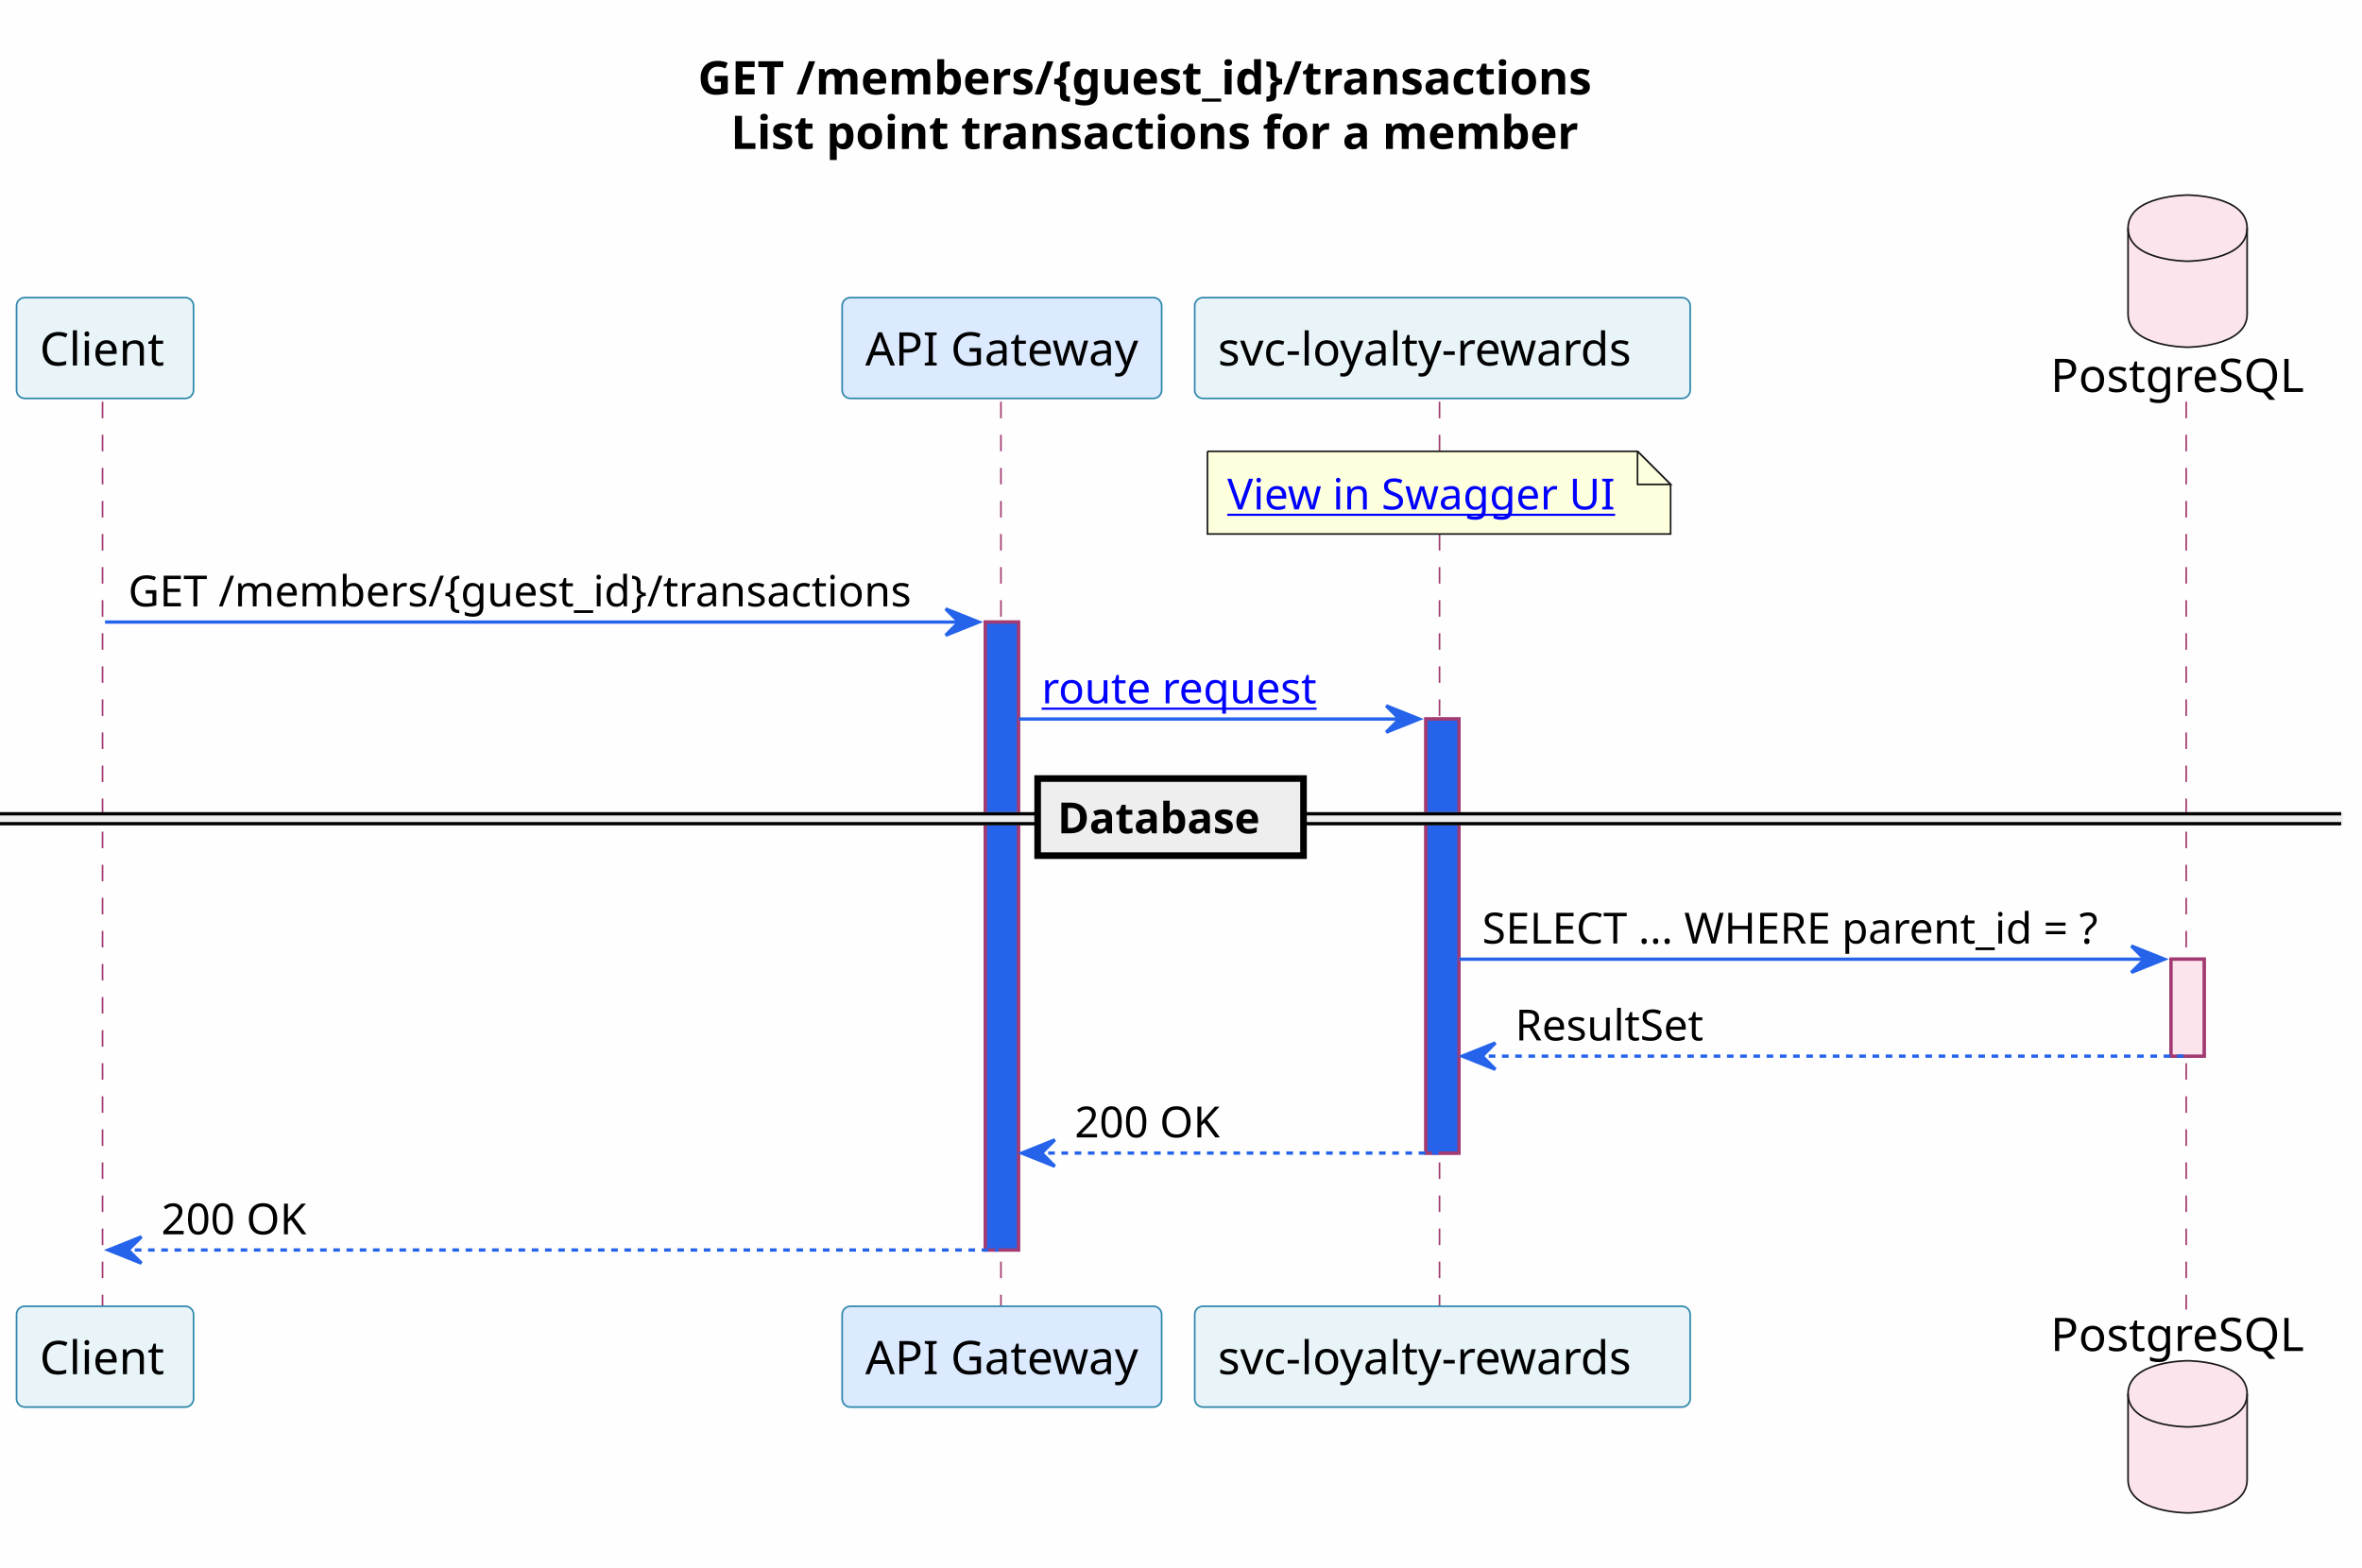
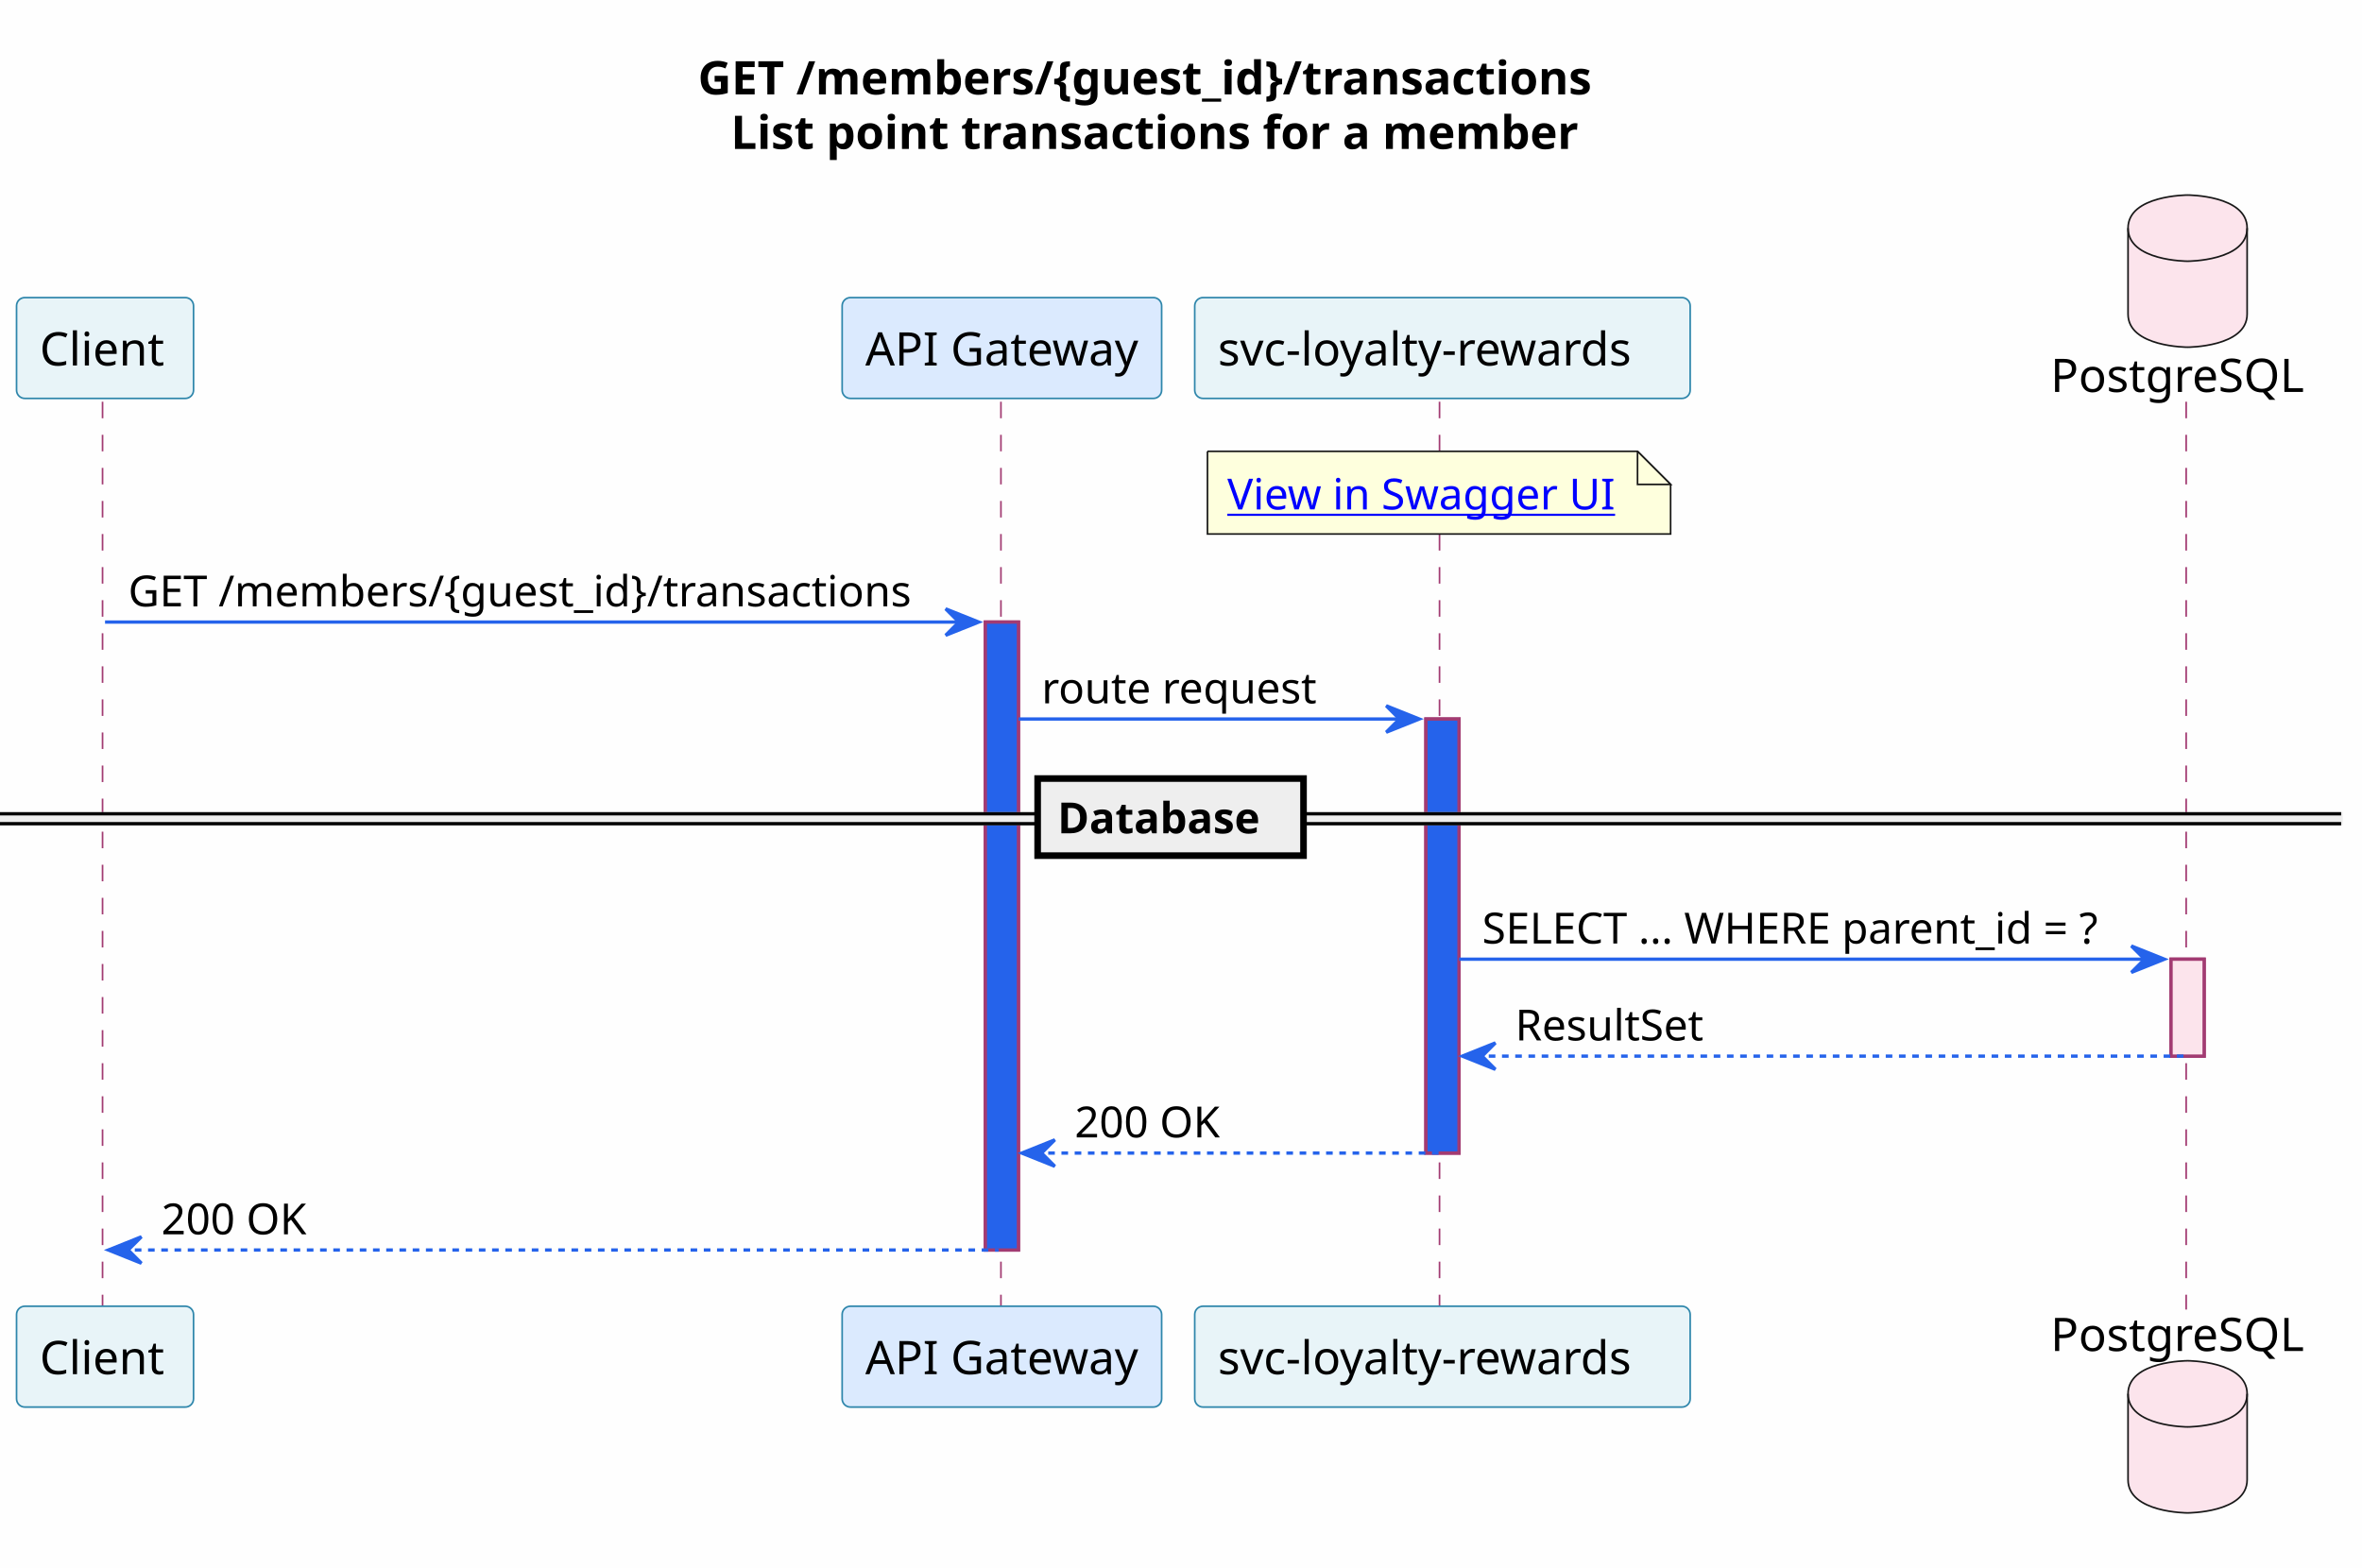
<svg xmlns="http://www.w3.org/2000/svg" xmlns:xlink="http://www.w3.org/1999/xlink" contentStyleType="text/css" data-diagram-type="SEQUENCE" height="474px" preserveAspectRatio="none" style="width:714px;height:474px;background:#FEFEFE;" version="1.1" viewBox="0 0 714 474" width="714px" zoomAndPan="magnify">
  <defs />
  <g>
    <rect fill="#FEFEFE" height="474" style="stroke:none;stroke-width:1;" width="714" x="0" y="0" />
    <text fill="#000000" font-family="Segoe UI" font-size="14" font-weight="bold" lengthAdjust="spacing" textLength="284.751" x="210.976" y="28.535">GET /members/{guest_id}/transactions</text>
    <text fill="#000000" font-family="Segoe UI" font-size="14" font-weight="bold" lengthAdjust="spacing" textLength="264.872" x="220.915" y="45.023">List point transactions for a member</text>
    <g>
      <rect fill="#2563EB" height="189.863" style="stroke:#A23B72;stroke-width:1;" width="10" x="297.86" y="188.086" />
    </g>
    <g>
      <rect fill="#2563EB" height="131.242" style="stroke:#A23B72;stroke-width:1;" width="10" x="431.034" y="217.397" />
    </g>
    <g>
      <rect fill="#FCE4EC" height="29.311" style="stroke:#A23B72;stroke-width:1;" width="10" x="656.278" y="290.018" />
    </g>
    <g>
      <rect fill="#000000" fill-opacity="0" height="274.484" width="8" x="27.752" y="121.465" />
      <line style="stroke:#A23B72;stroke-width:0.5;stroke-dasharray:5,5;" x1="31" x2="31" y1="121.465" y2="395.949" />
    </g>
    <g>
      <rect fill="#000000" fill-opacity="0" height="274.484" width="8" x="298.86" y="121.465" />
      <line style="stroke:#A23B72;stroke-width:0.5;stroke-dasharray:5,5;" x1="302.571" x2="302.571" y1="121.465" y2="395.949" />
    </g>
    <g>
      <rect fill="#000000" fill-opacity="0" height="274.484" width="8" x="432.034" y="121.465" />
      <line style="stroke:#A23B72;stroke-width:0.5;stroke-dasharray:5,5;" x1="435.149" x2="435.149" y1="121.465" y2="395.949" />
    </g>
    <g>
      <rect fill="#000000" fill-opacity="0" height="274.484" width="8" x="657.278" y="121.465" />
      <line style="stroke:#A23B72;stroke-width:0.5;stroke-dasharray:5,5;" x1="660.853" x2="660.853" y1="121.465" y2="395.949" />
    </g>
    <g class="participant participant-head" data-participant="Client">
      <rect fill="#E8F4F8" height="30.488" rx="2.5" ry="2.5" style="stroke:#2E86AB;stroke-width:0.5;" width="53.505" x="5" y="89.977" />
      <text fill="#000000" font-family="Segoe UI" font-size="14" lengthAdjust="spacing" textLength="39.505" x="12" y="110.512">Client</text>
    </g>
    <g class="participant participant-tail" data-participant="Client">
      <rect fill="#E8F4F8" height="30.488" rx="2.5" ry="2.5" style="stroke:#2E86AB;stroke-width:0.5;" width="53.505" x="5" y="394.949" />
      <text fill="#000000" font-family="Segoe UI" font-size="14" lengthAdjust="spacing" textLength="39.505" x="12" y="415.484">Client</text>
    </g>
    <g class="participant participant-head" data-participant="GW">
      <rect fill="#DBEAFE" height="30.488" rx="2.5" ry="2.5" style="stroke:#2E86AB;stroke-width:0.5;" width="96.578" x="254.571" y="89.977" />
      <text fill="#000000" font-family="Segoe UI" font-size="14" lengthAdjust="spacing" textLength="82.578" x="261.571" y="110.512">API Gateway</text>
    </g>
    <g class="participant participant-tail" data-participant="GW">
      <rect fill="#DBEAFE" height="30.488" rx="2.5" ry="2.5" style="stroke:#2E86AB;stroke-width:0.5;" width="96.578" x="254.571" y="394.949" />
      <text fill="#000000" font-family="Segoe UI" font-size="14" lengthAdjust="spacing" textLength="82.578" x="261.571" y="415.484">API Gateway</text>
    </g>
    <g class="participant participant-head" data-participant="Svc">
      <a href="/microservices/svc-loyalty-rewards/" target="_top" title="/microservices/svc-loyalty-rewards/" xlink:actuate="onRequest" xlink:href="/microservices/svc-loyalty-rewards/" xlink:show="new" xlink:title="/microservices/svc-loyalty-rewards/" xlink:type="simple">
        <rect fill="#E8F4F8" height="30.488" rx="2.5" ry="2.5" style="stroke:#2E86AB;stroke-width:0.5;" width="149.769" x="361.149" y="89.977" />
        <text fill="#000000" font-family="Segoe UI" font-size="14" lengthAdjust="spacing" textLength="135.769" x="368.149" y="110.512">svc-loyalty-rewards</text>
      </a>
    </g>
    <g class="participant participant-tail" data-participant="Svc">
      <a href="/microservices/svc-loyalty-rewards/" target="_top" title="/microservices/svc-loyalty-rewards/" xlink:actuate="onRequest" xlink:href="/microservices/svc-loyalty-rewards/" xlink:show="new" xlink:title="/microservices/svc-loyalty-rewards/" xlink:type="simple">
        <rect fill="#E8F4F8" height="30.488" rx="2.5" ry="2.5" style="stroke:#2E86AB;stroke-width:0.5;" width="149.769" x="361.149" y="394.949" />
        <text fill="#000000" font-family="Segoe UI" font-size="14" lengthAdjust="spacing" textLength="135.769" x="368.149" y="415.484">svc-loyalty-rewards</text>
      </a>
    </g>
    <g class="participant participant-head" data-participant="DB">
      <text fill="#000000" font-family="Segoe UI" font-size="14" lengthAdjust="spacing" textLength="76.85" x="619.853" y="118.512">PostgreSQL</text>
      <path d="M643.278,68.977 C643.278,58.977 661.278,58.977 661.278,58.977 C661.278,58.977 679.278,58.977 679.278,68.977 L679.278,94.977 C679.278,104.977 661.278,104.977 661.278,104.977 C661.278,104.977 643.278,104.977 643.278,94.977 L643.278,68.977" fill="#FCE4EC" style="stroke:#181818;stroke-width:0.5;" />
      <path d="M643.278,68.977 C643.278,78.977 661.278,78.977 661.278,78.977 C661.278,78.977 679.278,78.977 679.278,68.977" fill="none" style="stroke:#181818;stroke-width:0.5;" />
    </g>
    <g class="participant participant-tail" data-participant="DB">
      <text fill="#000000" font-family="Segoe UI" font-size="14" lengthAdjust="spacing" textLength="76.85" x="619.853" y="408.484">PostgreSQL</text>
      <path d="M643.278,421.438 C643.278,411.438 661.278,411.438 661.278,411.438 C661.278,411.438 679.278,411.438 679.278,421.438 L679.278,447.438 C679.278,457.438 661.278,457.438 661.278,457.438 C661.278,457.438 643.278,457.438 643.278,447.438 L643.278,421.438" fill="#FCE4EC" style="stroke:#181818;stroke-width:0.5;" />
      <path d="M643.278,421.438 C643.278,431.438 661.278,431.438 661.278,431.438 C661.278,431.438 679.278,431.438 679.278,421.438" fill="none" style="stroke:#181818;stroke-width:0.5;" />
    </g>
    <g>
      <rect fill="#2563EB" height="189.863" style="stroke:#A23B72;stroke-width:1;" width="10" x="297.86" y="188.086" />
    </g>
    <g>
      <rect fill="#2563EB" height="131.242" style="stroke:#A23B72;stroke-width:1;" width="10" x="431.034" y="217.397" />
    </g>
    <g>
      <rect fill="#FCE4EC" height="29.311" style="stroke:#A23B72;stroke-width:1;" width="10" x="656.278" y="290.018" />
    </g>
    <path d="M365,136.465 L365,161.465 L505,161.465 L505,146.465 L495,136.465 L365,136.465" fill="#FEFFDD" style="stroke:#181818;stroke-width:0.5;" />
    <path d="M495,136.465 L495,146.465 L505,146.465 L495,136.465" fill="#FEFFDD" style="stroke:#181818;stroke-width:0.5;" />
    <a href="/services/api/svc-loyalty-rewards.html#/Transactions/getMemberTransactions" target="_top" title="/services/api/svc-loyalty-rewards.html#/Transactions/getMemberTransactions" xlink:actuate="onRequest" xlink:href="/services/api/svc-loyalty-rewards.html#/Transactions/getMemberTransactions" xlink:show="new" xlink:title="/services/api/svc-loyalty-rewards.html#/Transactions/getMemberTransactions" xlink:type="simple">
      <text fill="#0000FF" font-family="Segoe UI" font-size="13" lengthAdjust="spacing" text-decoration="underline" textLength="119.406" x="371" y="154.033">View in Swagger UI</text>
    </a>
    <g class="message" data-participant-1="Client" data-participant-2="GW">
      <polygon fill="#2563EB" points="285.86,184.086,295.86,188.086,285.86,192.086,289.86,188.086" style="stroke:#2563EB;stroke-width:1;" />
      <line style="stroke:#2563EB;stroke-width:1;" x1="31.752" x2="291.86" y1="188.086" y2="188.086" />
      <text fill="#000000" font-family="Segoe UI" font-size="13" lengthAdjust="spacing" textLength="247.108" x="38.752" y="183.344">GET /members/{guest_id}/transactions</text>
    </g>
    <g class="message" data-participant-1="GW" data-participant-2="Svc">
      <polygon fill="#2563EB" points="419.034,213.397,429.034,217.397,419.034,221.397,423.034,217.397" style="stroke:#2563EB;stroke-width:1;" />
      <line style="stroke:#2563EB;stroke-width:1;" x1="307.86" x2="425.034" y1="217.397" y2="217.397" />
-       <a href="/microservices/svc-loyalty-rewards/#get-membersguest_idtransactions-list-point-transactions-for-a-member" target="_top" title="/microservices/svc-loyalty-rewards/#get-membersguest_idtransactions-list-point-transactions-for-a-member" xlink:actuate="onRequest" xlink:href="/microservices/svc-loyalty-rewards/#get-membersguest_idtransactions-list-point-transactions-for-a-member" xlink:show="new" xlink:title="/microservices/svc-loyalty-rewards/#get-membersguest_idtransactions-list-point-transactions-for-a-member" xlink:type="simple">
-         <text fill="#0000FF" font-family="Segoe UI" font-size="13" lengthAdjust="spacing" text-decoration="underline" textLength="85.135" x="314.86" y="212.654">route request</text>
-       </a>
+       <text fill="#000000" font-family="Segoe UI" font-size="13" lengthAdjust="spacing" textLength="85.135" x="314.86" y="212.654">route request</text>
    </g>
    <rect fill="#EEEEEE" height="3" style="stroke:#EEEEEE;stroke-width:1;" width="707.703" x="0" y="246.052" />
    <line style="stroke:#000000;stroke-width:1;" x1="0" x2="707.703" y1="246.052" y2="246.052" />
    <line style="stroke:#000000;stroke-width:1;" x1="0" x2="707.703" y1="249.052" y2="249.052" />
    <rect fill="#EEEEEE" height="23.311" style="stroke:#000000;stroke-width:2;" width="80.371" x="313.666" y="235.397" />
    <text fill="#000000" font-family="Segoe UI" font-size="13" font-weight="bold" lengthAdjust="spacing" textLength="62.086" x="319.666" y="251.965">Database</text>
    <g class="message" data-participant-1="Svc" data-participant-2="DB">
      <polygon fill="#2563EB" points="644.278,286.018,654.278,290.018,644.278,294.018,648.278,290.018" style="stroke:#2563EB;stroke-width:1;" />
      <line style="stroke:#2563EB;stroke-width:1;" x1="441.034" x2="650.278" y1="290.018" y2="290.018" />
      <text fill="#000000" font-family="Segoe UI" font-size="13" lengthAdjust="spacing" textLength="196.244" x="448.034" y="285.275">SELECT ... WHERE parent_id = ?</text>
    </g>
    <g class="message" data-participant-1="DB" data-participant-2="Svc">
      <polygon fill="#2563EB" points="452.034,315.328,442.034,319.328,452.034,323.328,448.034,319.328" style="stroke:#2563EB;stroke-width:1;" />
      <line style="stroke:#2563EB;stroke-width:1;stroke-dasharray:2,2;" x1="446.034" x2="660.278" y1="319.328" y2="319.328" />
      <text fill="#000000" font-family="Segoe UI" font-size="13" lengthAdjust="spacing" textLength="57.884" x="458.034" y="314.586">ResultSet</text>
    </g>
    <g class="message" data-participant-1="Svc" data-participant-2="GW">
      <polygon fill="#2563EB" points="318.86,344.639,308.86,348.639,318.86,352.639,314.86,348.639" style="stroke:#2563EB;stroke-width:1;" />
      <line style="stroke:#2563EB;stroke-width:1;stroke-dasharray:2,2;" x1="312.86" x2="435.034" y1="348.639" y2="348.639" />
      <text fill="#000000" font-family="Segoe UI" font-size="13" lengthAdjust="spacing" textLength="47.36" x="324.86" y="343.897">200 OK</text>
    </g>
    <g class="message" data-participant-1="GW" data-participant-2="Client">
      <polygon fill="#2563EB" points="42.752,373.949,32.752,377.949,42.752,381.949,38.752,377.949" style="stroke:#2563EB;stroke-width:1;" />
      <line style="stroke:#2563EB;stroke-width:1;stroke-dasharray:2,2;" x1="36.752" x2="301.86" y1="377.949" y2="377.949" />
      <text fill="#000000" font-family="Segoe UI" font-size="13" lengthAdjust="spacing" textLength="47.36" x="48.752" y="373.207">200 OK</text>
    </g>
  </g>
</svg>
